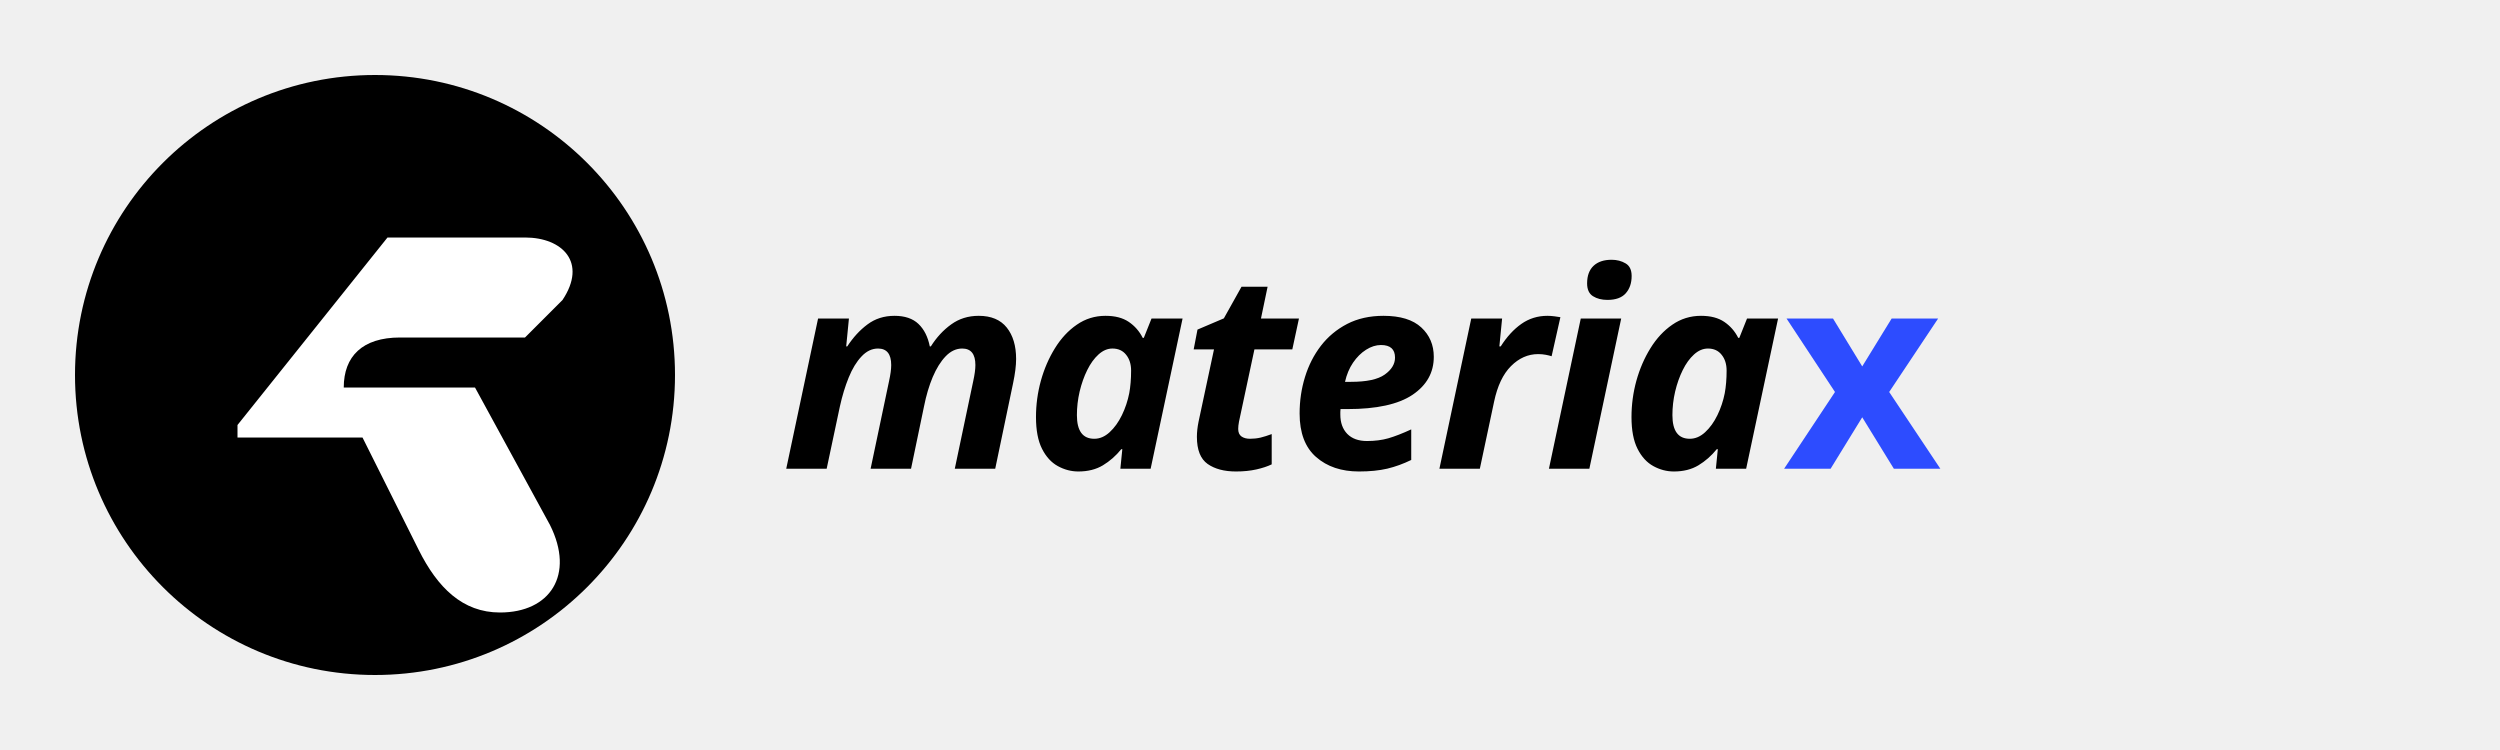
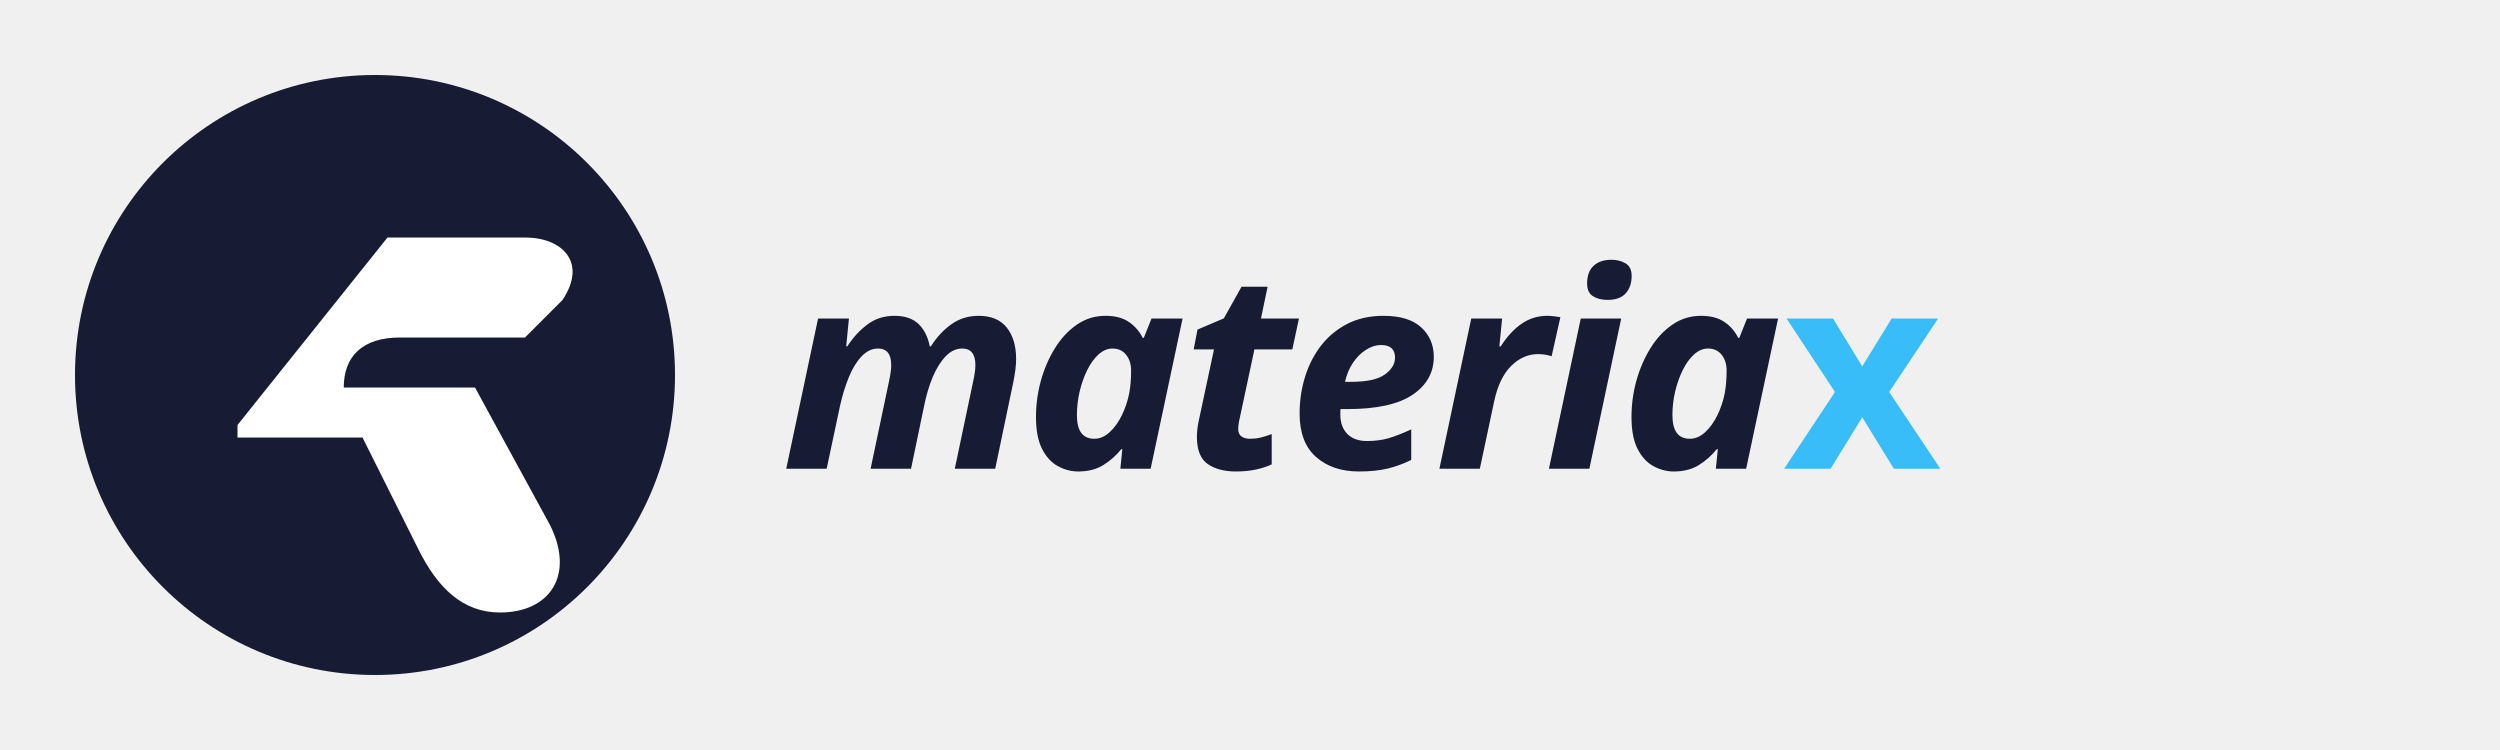
<svg xmlns="http://www.w3.org/2000/svg" viewBox="0 0 400 120" width="100%" height="100%">
  <defs>
-     <linearGradient id="blueGlow" x1="0%" y1="0%" x2="100%" y2="100%">
-       <stop offset="0%" stop-color="#2D4CFF" />
+     <linearGradient id="abtcGradient" x1="0%" y1="0%" x2="100%" y2="100%">
+       <stop offset="0%" stop-color="#38BDF8" />
      <stop offset="100%" stop-color="#171B33" />
    </linearGradient>
  </defs>
  <g transform="translate(10, 10)">
-     <circle cx="50" cy="50" r="48" fill="currentColor" />
+     <circle cx="50" cy="50" r="48" fill="#171B33" />
    <path d="M 28 58 L 52 28 L 74 28 C 80 28 84 32 80 38 L 74 44 L 54 44 C 48 44 45 47 45 52 L 66 52 L 78 74 C 82 82 78 88 70 88 C 64 88 60 84 57 78 L 48 60 L 28 60 Z" fill="#FFFFFF" class="monogram-shape" />
  </g>
-   <g transform="translate(125, 75)" fill="currentColor" font-family="'Plus Jakarta Sans', 'Barlow', sans-serif" font-weight="900" font-style="italic" letter-spacing="-1px">
-     <text x="0" y="0" font-size="44" text-anchor="start">materia<tspan fill="#2D4CFF" font-style="normal" font-weight="900"> x</tspan>
+   <g transform="translate(125, 75)" fill="#171B33" font-family="'Plus Jakarta Sans', 'Barlow', sans-serif" font-weight="900" font-style="italic" letter-spacing="-1px">
+     <text x="0" y="0" font-size="44" text-anchor="start">materia<tspan fill="#38BDF8" font-style="normal" font-weight="900"> x</tspan>
    </text>
  </g>
</svg>
